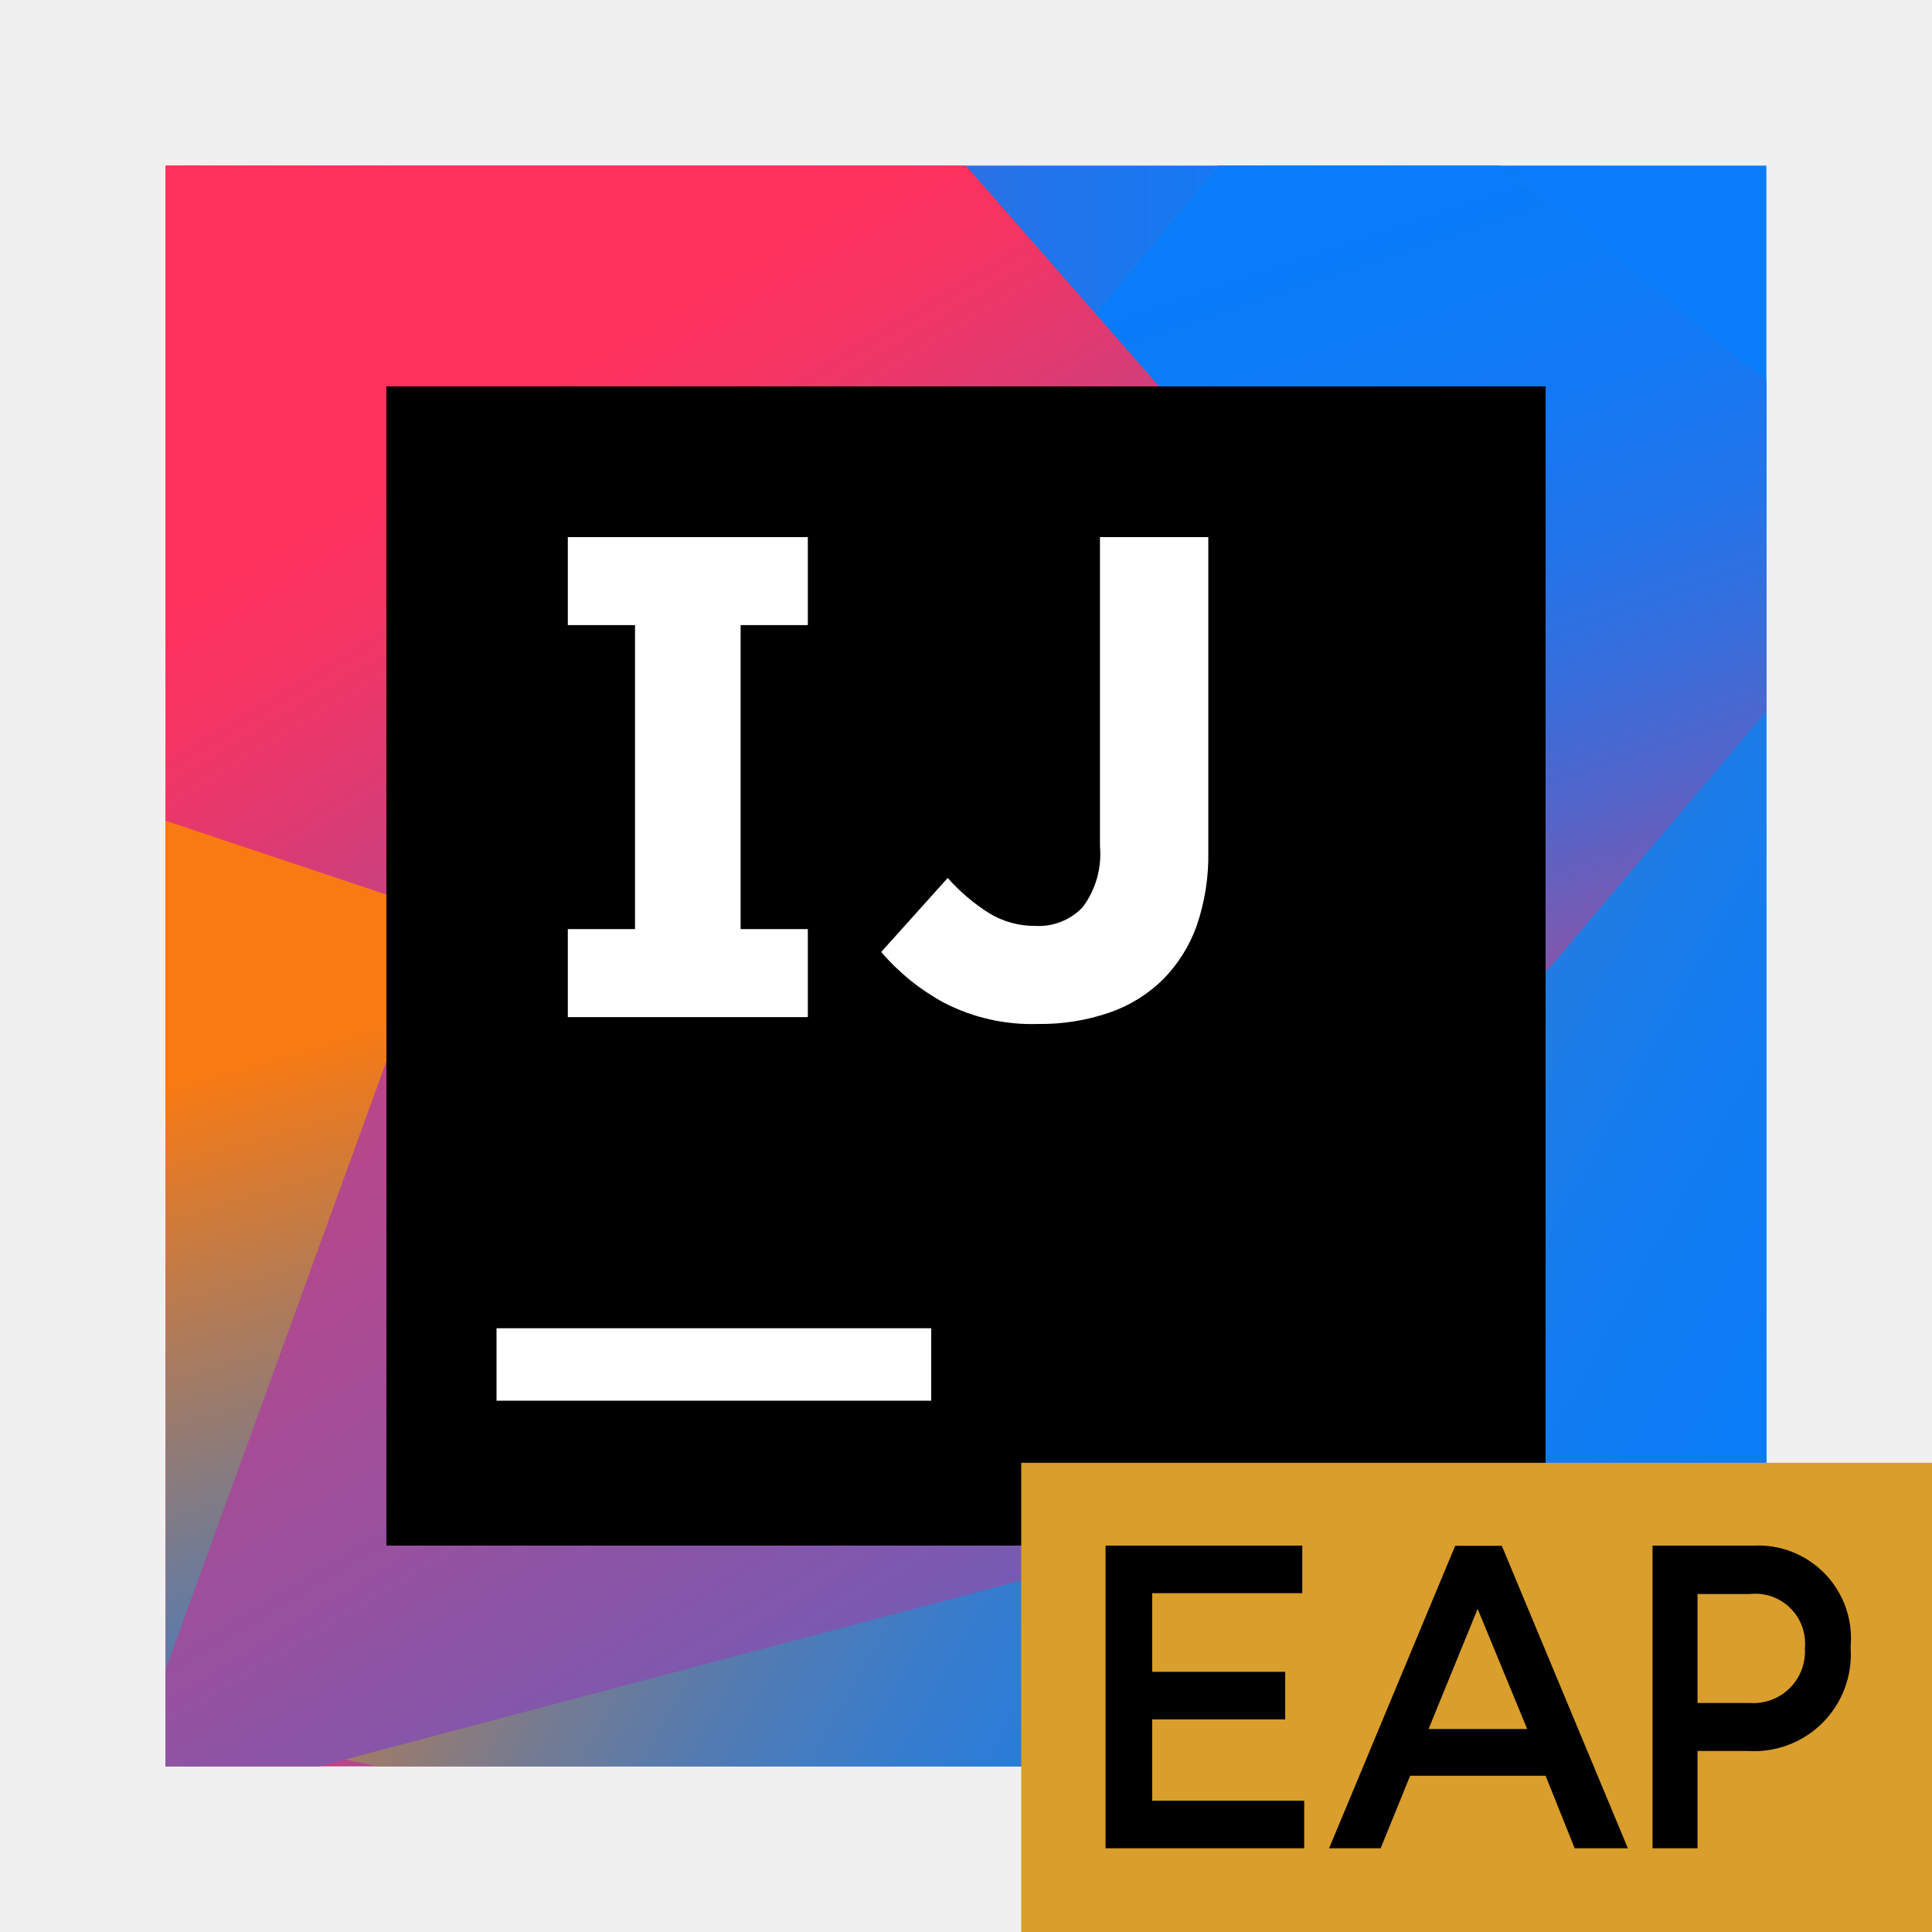
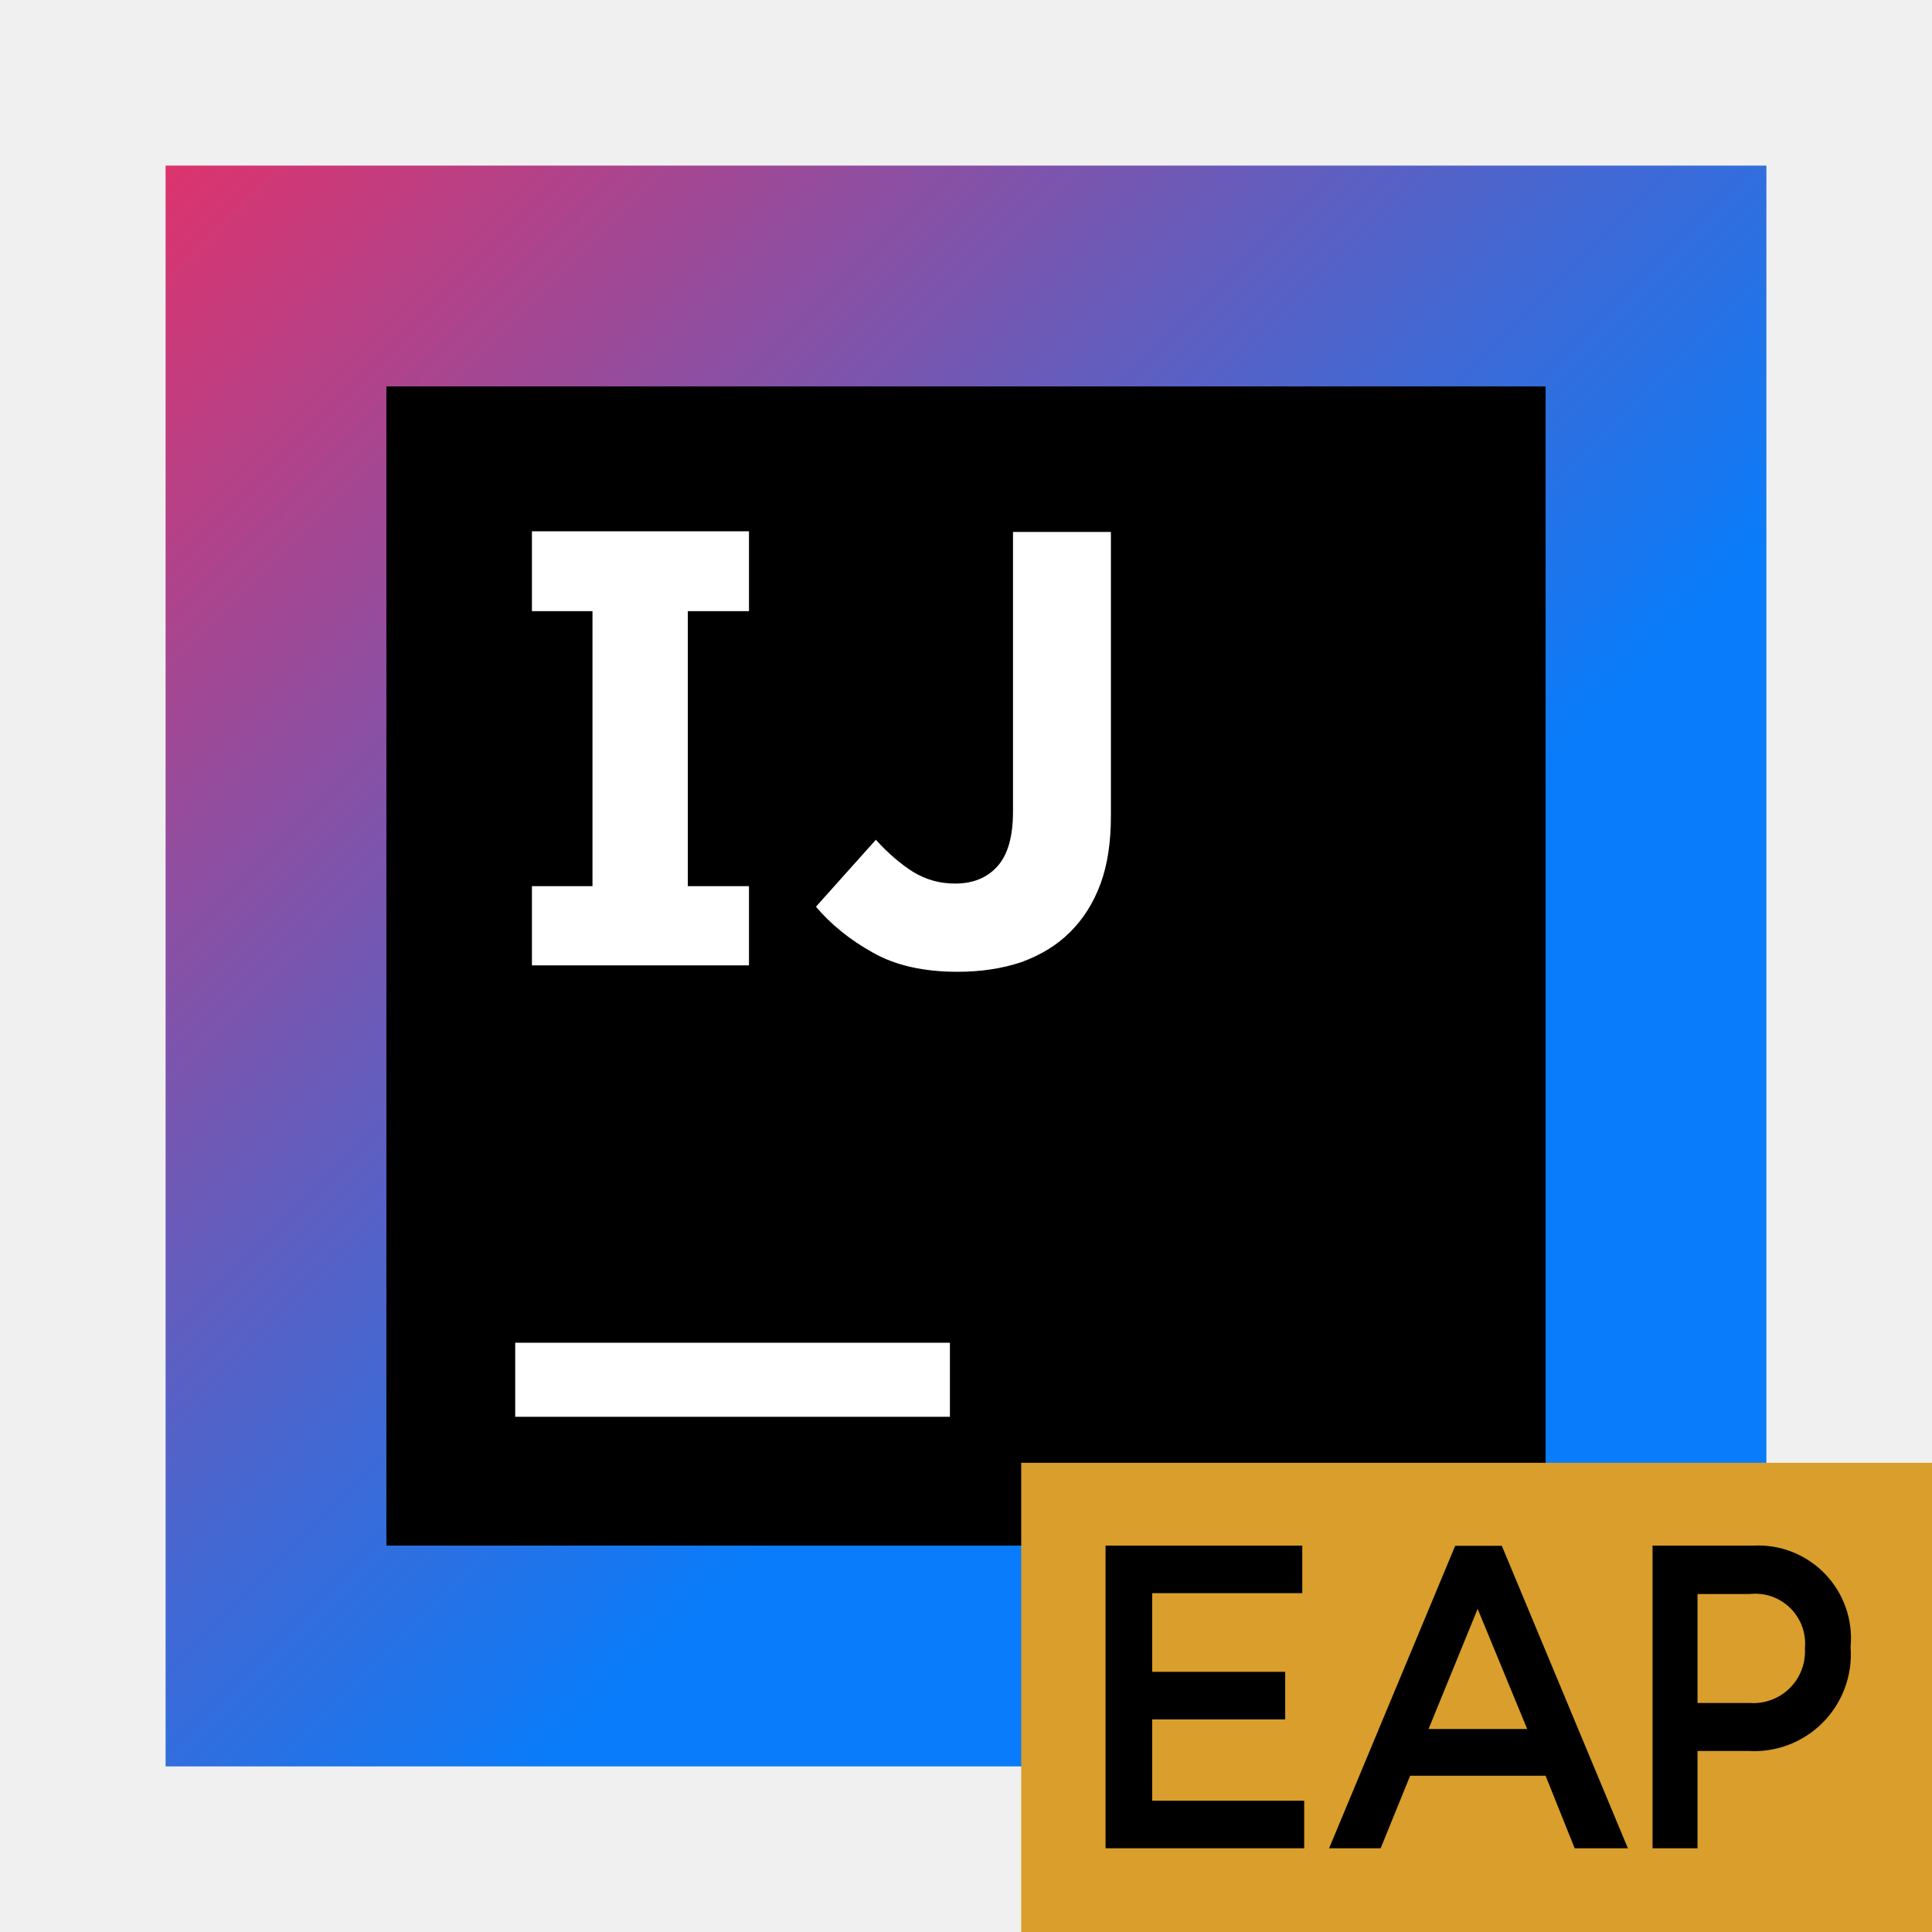
- <svg xmlns="http://www.w3.org/2000/svg" xmlns:xlink="http://www.w3.org/1999/xlink" width="70" height="70" viewBox="0 0 70 70">
+ <svg xmlns="http://www.w3.org/2000/svg" width="70" height="70" fill="none" viewBox="0 0 70 70">
  <defs>
-     <linearGradient id="linear-gradient" x1="6" y1="35" x2="64" y2="35" gradientUnits="userSpaceOnUse">
-       <stop offset="0" stop-color="#fe315d" />
-       <stop offset="0.078" stop-color="#cb417e" />
-       <stop offset="0.16" stop-color="#9e4e9b" />
-       <stop offset="0.247" stop-color="#755bb4" />
-       <stop offset="0.339" stop-color="#5365ca" />
-       <stop offset="0.436" stop-color="#386ddb" />
-       <stop offset="0.541" stop-color="#2374e9" />
-       <stop offset="0.658" stop-color="#1478f3" />
-       <stop offset="0.794" stop-color="#0b7bf8" />
-       <stop offset="1" stop-color="#087cfa" />
-     </linearGradient>
-     <clipPath id="clip-path">
-       <rect x="6" y="6" width="58" height="58" fill="none" />
-     </clipPath>
-     <linearGradient id="linear-gradient-2" x1="12.581" y1="25.541" x2="24.981" y2="67.541" gradientUnits="userSpaceOnUse">
-       <stop offset="0.258" stop-color="#f97a12" />
-       <stop offset="0.459" stop-color="#b07b58" />
-       <stop offset="0.724" stop-color="#577bae" />
-       <stop offset="0.911" stop-color="#1e7ce5" />
-       <stop offset="1" stop-color="#087cfa" />
-     </linearGradient>
-     <linearGradient id="linear-gradient-3" x1="21.838" y1="29.056" x2="73.7" y2="57.753" gradientUnits="userSpaceOnUse">
-       <stop offset="0" stop-color="#f97a12" />
-       <stop offset="0.072" stop-color="#cb7a3e" />
-       <stop offset="0.154" stop-color="#9e7b6a" />
-       <stop offset="0.242" stop-color="#757b91" />
-       <stop offset="0.334" stop-color="#537bb1" />
-       <stop offset="0.432" stop-color="#387ccc" />
-       <stop offset="0.538" stop-color="#237ce0" />
-       <stop offset="0.655" stop-color="#147cef" />
-       <stop offset="0.793" stop-color="#0b7cf7" />
-       <stop offset="1" stop-color="#087cfa" />
-     </linearGradient>
-     <linearGradient id="linear-gradient-4" x1="61.164" y1="43.285" x2="47.464" y2="2.348" xlink:href="#linear-gradient" />
-     <linearGradient id="linear-gradient-5" x1="13.137" y1="18.038" x2="56.685" y2="90.069" gradientUnits="userSpaceOnUse">
-       <stop offset="0" stop-color="#fe315d" />
-       <stop offset="0.04" stop-color="#f63462" />
-       <stop offset="0.104" stop-color="#df3a71" />
-       <stop offset="0.167" stop-color="#c24383" />
-       <stop offset="0.291" stop-color="#ad4a91" />
-       <stop offset="0.55" stop-color="#755bb4" />
-       <stop offset="0.918" stop-color="#1d76ed" />
-       <stop offset="1" stop-color="#087cfa" />
+     <linearGradient id="a" x1="70.506" x2="-11.423" y1="70.462" y2="-11.466" gradientUnits="userSpaceOnUse">
+       <stop offset="0.347" stop-color="#087CFA" />
+       <stop offset="0.856" stop-color="#FE2857" />
+       <stop offset="1" stop-color="#FE2857" />
    </linearGradient>
  </defs>
-   <rect x="6" y="6" width="58" height="58" fill="url(#linear-gradient)" />
-   <g clip-path="url(#clip-path)">
-     <g>
-       <polygon points="6 64 7.378 64 17.688 54.582 33.317 35.03 6 26.893 6 64" fill="url(#linear-gradient-2)" />
-       <polygon points="64 61.103 64 13.806 54.355 6 44.124 6 38.9 12.26 49.251 34.964 9 63 13.682 64 56.764 64 64 61.103" fill="url(#linear-gradient-3)" />
-       <polygon points="64 13.806 54.355 6 44.124 6 38.9 12.26 48.672 43.912 64 25.766 64 13.806" fill="url(#linear-gradient-4)" />
-       <polygon points="6 29.737 15.955 33.065 6 60.49 6 64 11.556 64 38 57 53.706 27.375 34.995 6 6 6 6 29.737" fill="url(#linear-gradient-5)" />
-     </g>
-   </g>
-   <g>
-     <rect x="14" y="14" width="42" height="42" />
-     <rect x="17.99" y="48.125" width="15.75" height="2.625" fill="#fff" />
-   </g>
-   <polygon points="29.269 22.649 29.269 19.461 20.573 19.461 20.573 22.649 23.008 22.649 23.008 33.663 20.573 33.663 20.573 36.852 29.269 36.852 29.269 33.663 26.834 33.663 26.834 22.649 29.269 22.649" fill="#fff" />
-   <path d="M37.617,37.1a6.922,6.922,0,0,1-3.416-.77,8.019,8.019,0,0,1-2.273-1.838l2.41-2.683a6.888,6.888,0,0,0,1.503,1.279,3.166,3.166,0,0,0,1.677.46,2.198,2.198,0,0,0,1.714-.684,3.213,3.213,0,0,0,.622-2.199v-11.205h3.925V30.839a7.814,7.814,0,0,1-.423,2.709,5.294,5.294,0,0,1-1.217,1.938,5.151,5.151,0,0,1-1.95,1.205,7.666,7.666,0,0,1-2.572.41" fill="#fff" />
-   <g>
-     <rect x="37" y="53" width="33" height="17" fill="#d99e2b" />
-     <g>
-       <path d="M40.056,66.966h7.197V65.243H41.745V62.297h4.82V60.574H41.745V57.723h5.439V56H40.056Z" />
-       <path d="M48.156,66.966h1.868l1.068-2.627h4.908l1.053,2.627h1.928l-4.567-10.958h-1.69Zm3.603-4.321,1.779-4.352L55.333,62.645Z" />
-       <path d="M59.875,66.966h1.629V63.441h1.84a3.503,3.503,0,0,0,3.707-3.744v-.031a3.362,3.362,0,0,0-3.522-3.666H59.875Zm1.629-5.264V57.754h1.893a1.807,1.807,0,0,1,1.999,1.958V59.744a1.869,1.869,0,0,1-1.999,1.958Z" />
-     </g>
-   </g>
+   <path fill="url(#a)" d="M64 6H6V64H64V6Z" />
+   <path fill="#000000" d="M56 14H14V56H56V14Z" />
+   <path fill="#FFFFFF" d="M27.137 22.143V19.25H19.273V22.143H21.467V32.107H19.273V34.977H27.137V32.107H24.92V22.143H27.137Z" />
+   <path fill="#FFFFFF" d="M34.697 35.21C33.46 35.21 32.433 34.977 31.617 34.51C30.777 34.043 30.1 33.483 29.563 32.853L31.733 30.427C32.177 30.917 32.643 31.313 33.087 31.593C33.553 31.873 34.043 32.013 34.603 32.013C35.257 32.013 35.77 31.803 36.143 31.383C36.517 30.963 36.703 30.31 36.703 29.4V19.273H40.25V29.563C40.25 30.497 40.133 31.313 39.877 32.013C39.62 32.713 39.247 33.297 38.78 33.763C38.29 34.253 37.707 34.603 37.007 34.86C36.307 35.093 35.537 35.21 34.697 35.21Z" />
+   <path fill="#FFFFFF" d="M34.417 48.65H18.667V51.333H34.417V48.65Z" />
+   <rect x="37" y="53" width="33" height="17" fill="#d99e2b" />
+   <path d="M40.056,66.966h7.197V65.243H41.745V62.297h4.82V60.574H41.745V57.723h5.439V56H40.056Z" fill="#000000" />
+   <path d="M48.156,66.966h1.868l1.068-2.627h4.908l1.053,2.627h1.928l-4.567-10.958h-1.69Zm3.603-4.321,1.779-4.352L55.333,62.645Z" fill="#000000" />
+   <path d="M59.875,66.966h1.629V63.441h1.84a3.503,3.503,0,0,0,3.707-3.744v-.031a3.362,3.362,0,0,0-3.522-3.666H59.875Zm1.629-5.264V57.754h1.893a1.807,1.807,0,0,1,1.999,1.958V59.744a1.869,1.869,0,0,1-1.999,1.958Z" fill="#000000" />
</svg>
